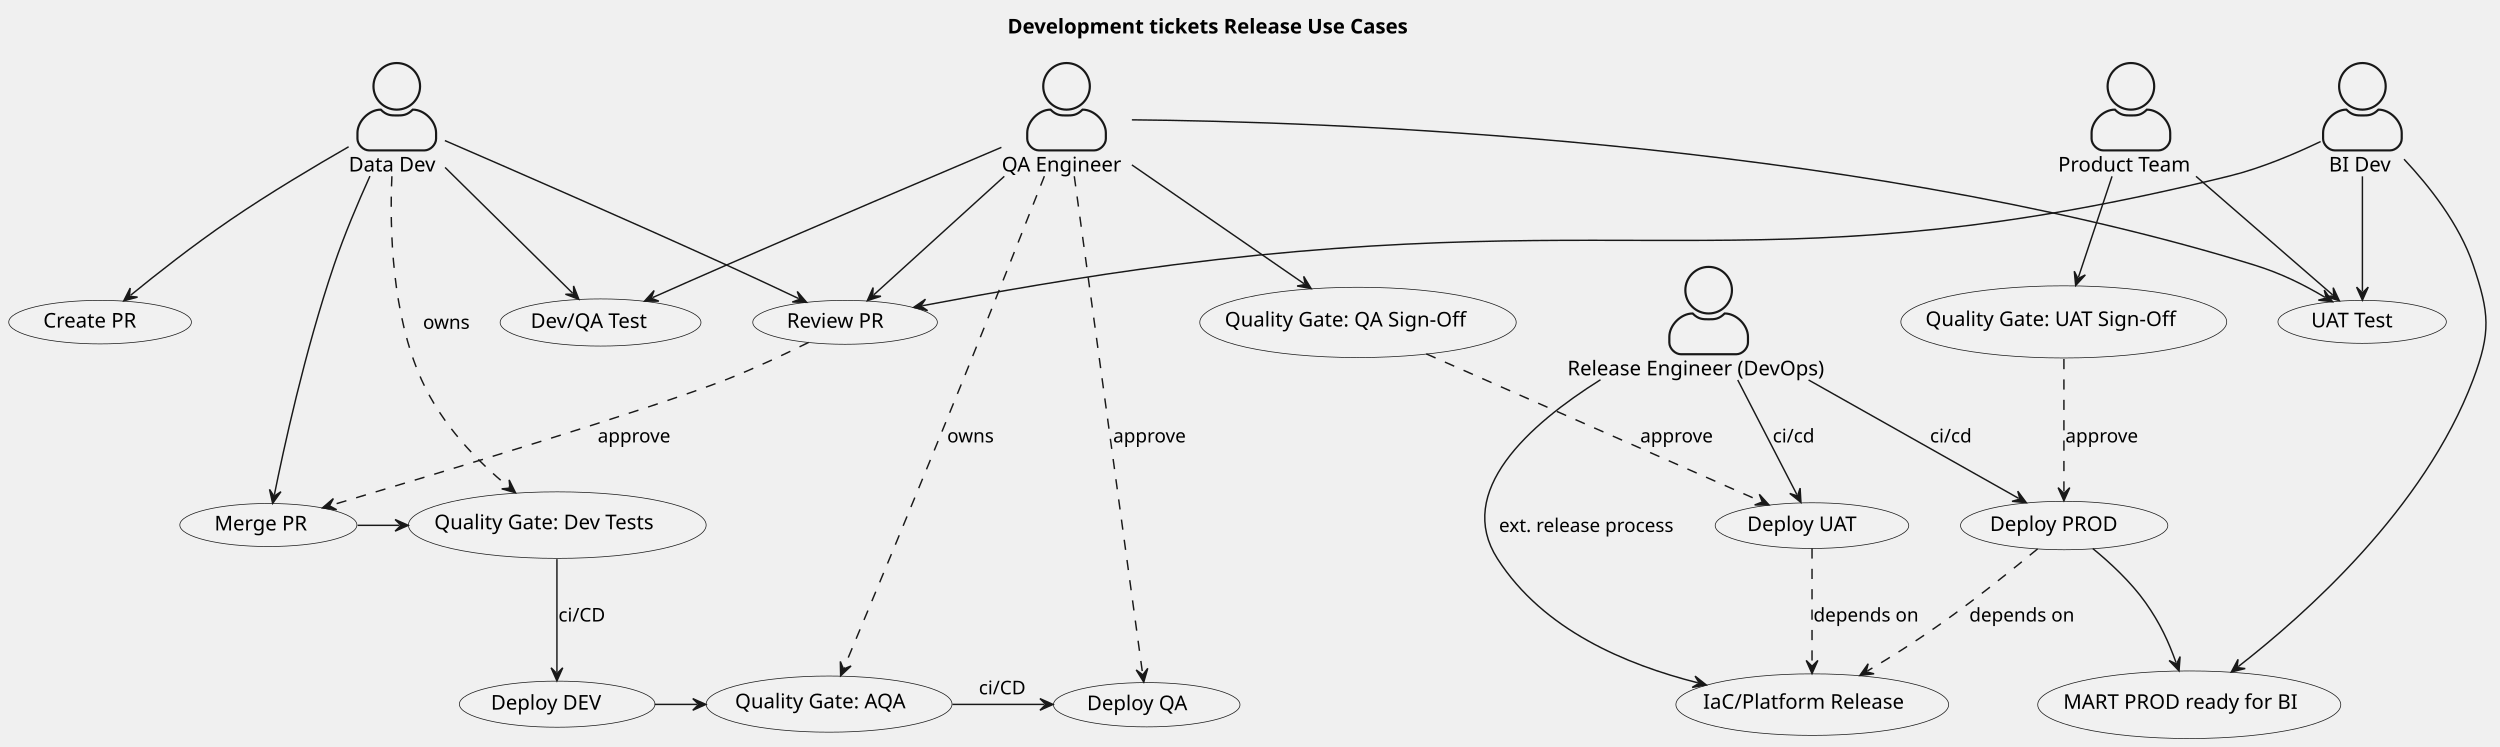
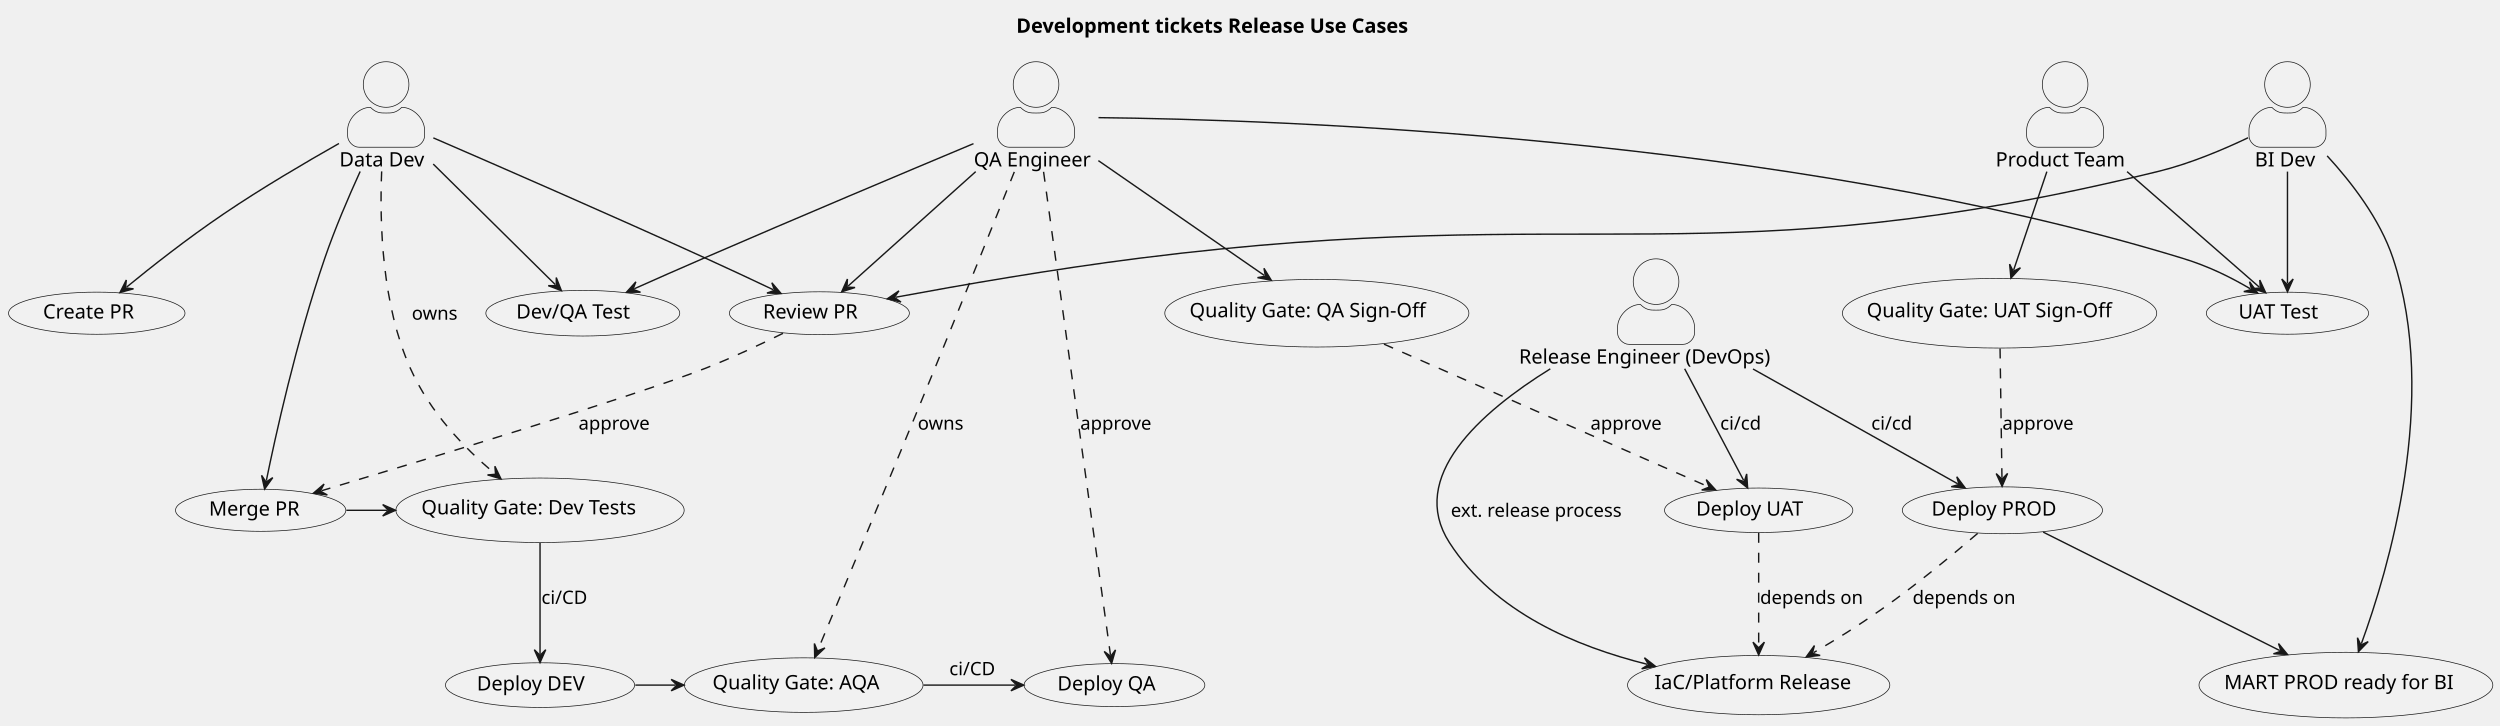
- <svg xmlns="http://www.w3.org/2000/svg" contentStyleType="text/css" height="513px" preserveAspectRatio="none" style="width:1717px;height:513px;background:#FFFFFF;" version="1.1" viewBox="0 0 1717 513" width="1717px" zoomAndPan="magnify">
+ <svg xmlns="http://www.w3.org/2000/svg" contentStyleType="text/css" data-diagram-type="DESCRIPTION" height="509px" preserveAspectRatio="none" style="width:1754px;height:509px;background:#FFFFFF;" version="1.1" viewBox="0 0 1754 509" width="1754px" zoomAndPan="magnify">
  <defs />
  <g>
-     <text fill="#000000" font-family="sans-serif" font-size="14" font-weight="bold" lengthAdjust="spacing" textLength="320" x="691.94" y="22.995">Development tickets Release Use Cases</text>
+     <text fill="#000000" font-family="sans-serif" font-size="14" font-weight="bold" lengthAdjust="spacing" textLength="314.959" x="713.004" y="22.995">Development tickets Release Use Cases</text>
    <g id="elem_QA">
-       <ellipse cx="732.5" cy="59.297" fill="#F1F1F1" rx="16" ry="16" style="stroke:#181818;stroke-width:1.5;" />
-       <path d="M732.5,79.297 C736.5,79.297 739.5,79.297 743.5,75.297 C751.5,75.297 759.5,83.297 759.5,91.297 L759.5,95.297 C759.5,99.297 755.5,103.297 751.5,103.297 L713.5,103.297 C709.5,103.297 705.5,99.297 705.5,95.297 L705.5,91.297 C705.5,83.297 713.5,75.297 721.5,75.297 C725.5,79.297 728.5,79.297 732.5,79.297 " fill="#F1F1F1" style="stroke:#181818;stroke-width:1.5;" />
-       <text fill="#000000" font-family="sans-serif" font-size="14" lengthAdjust="spacing" textLength="89" x="688" y="117.792">QA Engineer</text>
+       <ellipse cx="726.889" cy="59.297" fill="#F1F1F1" rx="16" ry="16" style="stroke:#181818;stroke-width:0.5;" />
+       <path d="M726.889,79.297 C730.889,79.297 733.889,79.297 737.889,75.297 C745.889,75.297 753.889,83.297 753.889,91.297 L753.889,95.297 C753.889,99.297 749.889,103.297 745.889,103.297 L707.889,103.297 C703.889,103.297 699.889,99.297 699.889,95.297 L699.889,91.297 C699.889,83.297 707.889,75.297 715.889,75.297 C719.889,79.297 722.889,79.297 726.889,79.297 " fill="#F1F1F1" style="stroke:#181818;stroke-width:0.5;" />
+       <text fill="#000000" font-family="sans-serif" font-size="14" lengthAdjust="spacing" textLength="87.397" x="683.19" y="116.792">QA Engineer</text>
    </g>
    <g id="elem_DataDev">
-       <ellipse cx="272.5" cy="59.297" fill="#F1F1F1" rx="16" ry="16" style="stroke:#181818;stroke-width:1.5;" />
-       <path d="M272.5,79.297 C276.5,79.297 279.5,79.297 283.5,75.297 C291.5,75.297 299.5,83.297 299.5,91.297 L299.5,95.297 C299.5,99.297 295.5,103.297 291.5,103.297 L253.5,103.297 C249.5,103.297 245.5,99.297 245.5,95.297 L245.5,91.297 C245.5,83.297 253.5,75.297 261.5,75.297 C265.5,79.297 268.5,79.297 272.5,79.297 " fill="#F1F1F1" style="stroke:#181818;stroke-width:1.5;" />
-       <text fill="#000000" font-family="sans-serif" font-size="14" lengthAdjust="spacing" textLength="66" x="239.5" y="117.792">Data Dev</text>
+       <ellipse cx="270.888" cy="59.297" fill="#F1F1F1" rx="16" ry="16" style="stroke:#181818;stroke-width:0.5;" />
+       <path d="M270.888,79.297 C274.888,79.297 277.888,79.297 281.888,75.297 C289.888,75.297 297.888,83.297 297.888,91.297 L297.888,95.297 C297.888,99.297 293.888,103.297 289.888,103.297 L251.888,103.297 C247.888,103.297 243.888,99.297 243.888,95.297 L243.888,91.297 C243.888,83.297 251.888,75.297 259.888,75.297 C263.888,79.297 266.888,79.297 270.888,79.297 " fill="#F1F1F1" style="stroke:#181818;stroke-width:0.5;" />
+       <text fill="#000000" font-family="sans-serif" font-size="14" lengthAdjust="spacing" textLength="65.557" x="238.11" y="116.792">Data Dev</text>
    </g>
    <g id="elem_BIDev">
-       <ellipse cx="1622.5" cy="59.297" fill="#F1F1F1" rx="16" ry="16" style="stroke:#181818;stroke-width:1.5;" />
-       <path d="M1622.5,79.297 C1626.5,79.297 1629.5,79.297 1633.5,75.297 C1641.5,75.297 1649.5,83.297 1649.5,91.297 L1649.5,95.297 C1649.5,99.297 1645.5,103.297 1641.5,103.297 L1603.5,103.297 C1599.5,103.297 1595.5,99.297 1595.5,95.297 L1595.5,91.297 C1595.5,83.297 1603.5,75.297 1611.5,75.297 C1615.5,79.297 1618.5,79.297 1622.5,79.297 " fill="#F1F1F1" style="stroke:#181818;stroke-width:1.5;" />
-       <text fill="#000000" font-family="sans-serif" font-size="14" lengthAdjust="spacing" textLength="46" x="1599.5" y="117.792">BI Dev</text>
+       <ellipse cx="1604.89" cy="59.297" fill="#F1F1F1" rx="16" ry="16" style="stroke:#181818;stroke-width:0.5;" />
+       <path d="M1604.89,79.297 C1608.89,79.297 1611.89,79.297 1615.89,75.297 C1623.89,75.297 1631.89,83.297 1631.89,91.297 L1631.89,95.297 C1631.89,99.297 1627.89,103.297 1623.89,103.297 L1585.89,103.297 C1581.89,103.297 1577.89,99.297 1577.89,95.297 L1577.89,91.297 C1577.89,83.297 1585.89,75.297 1593.89,75.297 C1597.89,79.297 1600.89,79.297 1604.89,79.297 " fill="#F1F1F1" style="stroke:#181818;stroke-width:0.5;" />
+       <text fill="#000000" font-family="sans-serif" font-size="14" lengthAdjust="spacing" textLength="45.862" x="1581.959" y="116.792">BI Dev</text>
    </g>
    <g id="elem_DevOps">
-       <ellipse cx="1173.5" cy="199.297" fill="#F1F1F1" rx="16" ry="16" style="stroke:#181818;stroke-width:1.5;" />
-       <path d="M1173.5,219.297 C1177.5,219.297 1180.5,219.297 1184.5,215.297 C1192.5,215.297 1200.5,223.297 1200.5,231.297 L1200.5,235.297 C1200.5,239.297 1196.5,243.297 1192.5,243.297 L1154.5,243.297 C1150.5,243.297 1146.5,239.297 1146.5,235.297 L1146.5,231.297 C1146.5,223.297 1154.5,215.297 1162.5,215.297 C1166.5,219.297 1169.5,219.297 1173.5,219.297 " fill="#F1F1F1" style="stroke:#181818;stroke-width:1.5;" />
-       <text fill="#000000" font-family="sans-serif" font-size="14" lengthAdjust="spacing" textLength="194" x="1076.5" y="257.792">Release Engineer (DevOps)</text>
+       <ellipse cx="1161.892" cy="197.597" fill="#F1F1F1" rx="16" ry="16" style="stroke:#181818;stroke-width:0.5;" />
+       <path d="M1161.892,217.597 C1165.892,217.597 1168.892,217.597 1172.892,213.597 C1180.892,213.597 1188.892,221.597 1188.892,229.597 L1188.892,233.597 C1188.892,237.597 1184.892,241.597 1180.892,241.597 L1142.892,241.597 C1138.892,241.597 1134.892,237.597 1134.892,233.597 L1134.892,229.597 C1134.892,221.597 1142.892,213.597 1150.892,213.597 C1154.892,217.597 1157.892,217.597 1161.892,217.597 " fill="#F1F1F1" style="stroke:#181818;stroke-width:0.5;" />
+       <text fill="#000000" font-family="sans-serif" font-size="14" lengthAdjust="spacing" textLength="192.384" x="1065.7" y="255.092">Release Engineer (DevOps)</text>
    </g>
    <g id="elem_PT">
-       <ellipse cx="1463.5" cy="59.297" fill="#F1F1F1" rx="16" ry="16" style="stroke:#181818;stroke-width:1.5;" />
-       <path d="M1463.5,79.297 C1467.5,79.297 1470.5,79.297 1474.5,75.297 C1482.5,75.297 1490.5,83.297 1490.5,91.297 L1490.5,95.297 C1490.5,99.297 1486.5,103.297 1482.5,103.297 L1444.5,103.297 C1440.5,103.297 1436.5,99.297 1436.5,95.297 L1436.5,91.297 C1436.5,83.297 1444.5,75.297 1452.5,75.297 C1456.5,79.297 1459.5,79.297 1463.5,79.297 " fill="#F1F1F1" style="stroke:#181818;stroke-width:1.5;" />
-       <text fill="#000000" font-family="sans-serif" font-size="14" lengthAdjust="spacing" textLength="100" x="1413.5" y="117.792">Product Team</text>
+       <ellipse cx="1448.891" cy="59.297" fill="#F1F1F1" rx="16" ry="16" style="stroke:#181818;stroke-width:0.5;" />
+       <path d="M1448.891,79.297 C1452.891,79.297 1455.891,79.297 1459.891,75.297 C1467.891,75.297 1475.891,83.297 1475.891,91.297 L1475.891,95.297 C1475.891,99.297 1471.891,103.297 1467.891,103.297 L1429.891,103.297 C1425.891,103.297 1421.891,99.297 1421.891,95.297 L1421.891,91.297 C1421.891,83.297 1429.891,75.297 1437.891,75.297 C1441.891,79.297 1444.891,79.297 1448.891,79.297 " fill="#F1F1F1" style="stroke:#181818;stroke-width:0.5;" />
+       <text fill="#000000" font-family="sans-serif" font-size="14" lengthAdjust="spacing" textLength="97.542" x="1400.12" y="116.792">Product Team</text>
    </g>
    <g id="elem_DEV_deploy">
-       <ellipse cx="382.668" cy="483.63" fill="#F1F1F1" rx="67.168" ry="15.834" style="stroke:#181818;stroke-width:0.5;" />
-       <text fill="#000000" font-family="sans-serif" font-size="14" lengthAdjust="spacing" textLength="85" x="337.168" y="487.378">Deploy DEV</text>
+       <ellipse cx="378.888" cy="480.666" fill="#F1F1F1" rx="66.348" ry="15.67" style="stroke:#181818;stroke-width:0.5;" />
+       <text fill="#000000" font-family="sans-serif" font-size="14" lengthAdjust="spacing" textLength="82.674" x="334.551" y="484.414">Deploy DEV</text>
    </g>
    <g id="elem_UAT_deploy">
-       <ellipse cx="1244.463" cy="360.989" fill="#F1F1F1" rx="66.463" ry="15.693" style="stroke:#181818;stroke-width:0.5;" />
-       <text fill="#000000" font-family="sans-serif" font-size="14" lengthAdjust="spacing" textLength="83" x="1199.963" y="364.737">Deploy UAT</text>
+       <ellipse cx="1233.89" cy="358.019" fill="#F1F1F1" rx="66.06" ry="15.612" style="stroke:#181818;stroke-width:0.5;" />
+       <text fill="#000000" font-family="sans-serif" font-size="14" lengthAdjust="spacing" textLength="81.847" x="1189.966" y="361.766">Deploy UAT</text>
    </g>
    <g id="elem_QA_deploy">
-       <ellipse cx="787.559" cy="484.009" fill="#F1F1F1" rx="64.059" ry="15.212" style="stroke:#181818;stroke-width:0.5;" />
-       <text fill="#000000" font-family="sans-serif" font-size="14" lengthAdjust="spacing" textLength="76" x="746.559" y="487.756">Deploy QA</text>
+       <ellipse cx="781.895" cy="480.67" fill="#F1F1F1" rx="63.415" ry="15.083" style="stroke:#181818;stroke-width:0.5;" />
+       <text fill="#000000" font-family="sans-serif" font-size="14" lengthAdjust="spacing" textLength="74.067" x="741.861" y="484.417">Deploy QA</text>
    </g>
    <g id="elem_PROD_deploy">
-       <ellipse cx="1417.678" cy="360.933" fill="#F1F1F1" rx="71.178" ry="16.636" style="stroke:#181818;stroke-width:0.5;" />
-       <text fill="#000000" font-family="sans-serif" font-size="14" lengthAdjust="spacing" textLength="96" x="1366.678" y="364.68">Deploy PROD</text>
+       <ellipse cx="1404.886" cy="358.012" fill="#F1F1F1" rx="70.226" ry="16.445" style="stroke:#181818;stroke-width:0.5;" />
+       <text fill="#000000" font-family="sans-serif" font-size="14" lengthAdjust="spacing" textLength="93.44" x="1355.166" y="361.76">Deploy PROD</text>
    </g>
    <g id="elem_PR_create">
-       <ellipse cx="68.735" cy="221.244" fill="#F1F1F1" rx="62.735" ry="14.947" style="stroke:#181818;stroke-width:0.5;" />
-       <text fill="#000000" font-family="sans-serif" font-size="14" lengthAdjust="spacing" textLength="72" x="29.735" y="224.991">Create PR</text>
+       <ellipse cx="67.893" cy="219.751" fill="#F1F1F1" rx="61.893" ry="14.784" style="stroke:#181818;stroke-width:0.5;" />
+       <text fill="#000000" font-family="sans-serif" font-size="14" lengthAdjust="spacing" textLength="69.446" x="30.17" y="223.499">Create PR</text>
    </g>
    <g id="elem_PR_review">
-       <ellipse cx="580.393" cy="221.375" fill="#F1F1F1" rx="63.392" ry="15.079" style="stroke:#181818;stroke-width:0.5;" />
-       <text fill="#000000" font-family="sans-serif" font-size="14" lengthAdjust="spacing" textLength="74" x="540.393" y="225.123">Review PR</text>
+       <ellipse cx="574.888" cy="219.743" fill="#F1F1F1" rx="63.128" ry="15.026" style="stroke:#181818;stroke-width:0.5;" />
+       <text fill="#000000" font-family="sans-serif" font-size="14" lengthAdjust="spacing" textLength="73.199" x="535.288" y="223.49">Review PR</text>
    </g>
    <g id="elem_PR_merge">
-       <ellipse cx="184.313" cy="360.574" fill="#F1F1F1" rx="60.813" ry="14.777" style="stroke:#181818;stroke-width:0.5;" />
-       <text fill="#000000" font-family="sans-serif" font-size="14" lengthAdjust="spacing" textLength="68" x="147.313" y="364.322">Merge PR</text>
+       <ellipse cx="182.894" cy="358.017" fill="#F1F1F1" rx="59.744" ry="14.77" style="stroke:#181818;stroke-width:0.5;" />
+       <text fill="#000000" font-family="sans-serif" font-size="14" lengthAdjust="spacing" textLength="66.568" x="146.61" y="361.764">Merge PR</text>
    </g>
    <g id="elem_test_automation">
-       <ellipse cx="569.426" cy="483.582" fill="#F1F1F1" rx="84.426" ry="19.285" style="stroke:#181818;stroke-width:0.5;" />
-       <text fill="#000000" font-family="sans-serif" font-size="14" lengthAdjust="spacing" textLength="129" x="504.805" y="486.471">Quality Gate: AQA</text>
+       <ellipse cx="563.894" cy="480.67" fill="#F1F1F1" rx="83.714" ry="19.143" style="stroke:#181818;stroke-width:0.5;" />
+       <text fill="#000000" font-family="sans-serif" font-size="14" lengthAdjust="spacing" textLength="127.347" x="499.867" y="483.637">Quality Gate: AQA</text>
    </g>
    <g id="elem_dev_tests">
-       <ellipse cx="382.748" cy="360.647" fill="#F1F1F1" rx="102.248" ry="22.85" style="stroke:#181818;stroke-width:0.5;" />
-       <text fill="#000000" font-family="sans-serif" font-size="14" lengthAdjust="spacing" textLength="169" x="298.248" y="363.493">Quality Gate: Dev Tests</text>
+       <ellipse cx="378.89" cy="358.013" fill="#F1F1F1" rx="101.13" ry="22.626" style="stroke:#181818;stroke-width:0.5;" />
+       <text fill="#000000" font-family="sans-serif" font-size="14" lengthAdjust="spacing" textLength="166.544" x="295.618" y="360.86">Quality Gate: Dev Tests</text>
    </g>
    <g id="elem_terraform_release">
-       <ellipse cx="1244.669" cy="483.931" fill="#F1F1F1" rx="93.669" ry="21.134" style="stroke:#181818;stroke-width:0.5;" />
-       <text fill="#000000" font-family="sans-serif" font-size="14" lengthAdjust="spacing" textLength="150" x="1169.669" y="486.777">IaC/Platform Release</text>
+       <ellipse cx="1233.887" cy="480.668" fill="#F1F1F1" rx="92.007" ry="20.801" style="stroke:#181818;stroke-width:0.5;" />
+       <text fill="#000000" font-family="sans-serif" font-size="14" lengthAdjust="spacing" textLength="146.269" x="1160.752" y="483.515">IaC/Platform Release</text>
    </g>
    <g id="elem_QA_signoff">
-       <ellipse cx="932.67" cy="221.431" fill="#F1F1F1" rx="108.67" ry="24.134" style="stroke:#181818;stroke-width:0.5;" />
-       <text fill="#000000" font-family="sans-serif" font-size="14" lengthAdjust="spacing" textLength="183" x="841.17" y="224.278">Quality Gate: QA Sign-Off</text>
+       <ellipse cx="923.893" cy="219.743" fill="#F1F1F1" rx="106.683" ry="23.736" style="stroke:#181818;stroke-width:0.5;" />
+       <text fill="#000000" font-family="sans-serif" font-size="14" lengthAdjust="spacing" textLength="178.685" x="834.55" y="222.59">Quality Gate: QA Sign-Off</text>
    </g>
    <g id="elem_UAT_signoff">
-       <ellipse cx="1417.408" cy="221.078" fill="#F1F1F1" rx="111.908" ry="24.782" style="stroke:#181818;stroke-width:0.5;" />
-       <text fill="#000000" font-family="sans-serif" font-size="14" lengthAdjust="spacing" textLength="190" x="1322.408" y="223.925">Quality Gate: UAT Sign-Off</text>
+       <ellipse cx="1402.89" cy="219.751" fill="#F1F1F1" rx="110.27" ry="24.454" style="stroke:#181818;stroke-width:0.5;" />
+       <text fill="#000000" font-family="sans-serif" font-size="14" lengthAdjust="spacing" textLength="186.464" x="1309.658" y="222.598">Quality Gate: UAT Sign-Off</text>
    </g>
    <g id="elem_DEV_QA_test">
-       <ellipse cx="412.464" cy="221.49" fill="#F1F1F1" rx="68.964" ry="16.193" style="stroke:#181818;stroke-width:0.5;" />
-       <text fill="#000000" font-family="sans-serif" font-size="14" lengthAdjust="spacing" textLength="90" x="364.464" y="225.237">Dev/QA Test</text>
+       <ellipse cx="408.891" cy="219.751" fill="#F1F1F1" rx="68.021" ry="16.004" style="stroke:#181818;stroke-width:0.5;" />
+       <text fill="#000000" font-family="sans-serif" font-size="14" lengthAdjust="spacing" textLength="87.391" x="362.195" y="223.499">Dev/QA Test</text>
    </g>
    <g id="elem_UAT_test">
-       <ellipse cx="1622.326" cy="221.054" fill="#F1F1F1" rx="57.827" ry="14.757" style="stroke:#181818;stroke-width:0.5;" />
-       <text fill="#000000" font-family="sans-serif" font-size="14" lengthAdjust="spacing" textLength="64" x="1587.326" y="224.801">UAT Test</text>
+       <ellipse cx="1604.891" cy="219.747" fill="#F1F1F1" rx="56.911" ry="14.75" style="stroke:#181818;stroke-width:0.5;" />
+       <text fill="#000000" font-family="sans-serif" font-size="14" lengthAdjust="spacing" textLength="62.774" x="1570.504" y="223.494">UAT Test</text>
    </g>
    <g id="elem_PROD_bi">
-       <ellipse cx="1503.575" cy="484.012" fill="#F1F1F1" rx="104.075" ry="23.215" style="stroke:#181818;stroke-width:0.5;" />
-       <text fill="#000000" font-family="sans-serif" font-size="14" lengthAdjust="spacing" textLength="173" x="1417.075" y="486.859">MART PROD ready for BI</text>
+       <ellipse cx="1645.894" cy="480.672" fill="#F1F1F1" rx="103.074" ry="23.015" style="stroke:#181818;stroke-width:0.5;" />
+       <text fill="#000000" font-family="sans-serif" font-size="14" lengthAdjust="spacing" textLength="170.81" x="1560.489" y="483.518">MART PROD ready for BI</text>
    </g>
    <g id="link_DataDev_PR_create">
-       <path d="M239.436,100.798 C216.333,114.054 185.001,132.693 158.5,150.797 C131.929,168.948 107.356,188.367 89.631,202.837 " fill="none" id="DataDev-to-PR_create" style="stroke:#181818;stroke-width:1.0;" />
-       <polygon fill="#181818" points="84.983,206.631,94.484,204.038,88.856,203.469,89.425,197.841,84.983,206.631" style="stroke:#181818;stroke-width:1.0;" />
+       <path d="M237.81,100.667 C214.7,113.737 183.36,132.137 156.89,150.097 C130.57,167.957 106.335,187.108 88.825,201.429 " fill="#FFFFFF" fill-opacity="0" id="DataDev-to-PR_create" style="stroke:#181818;stroke-width:1;" />
+       <polygon fill="#181818" points="84.18,205.227,93.679,202.626,88.05,202.061,88.615,196.433,84.18,205.227" style="stroke:#181818;stroke-width:1;" />
    </g>
    <g id="link_DataDev_PR_review">
-       <path d="M305.548,96.549 C349.674,115.646 430.208,150.737 498.5,181.797 C517.111,190.261 532.544,197.487 548.564,205.08 " fill="none" id="DataDev-to-PR_review" style="stroke:#181818;stroke-width:1.0;" />
-       <polygon fill="#181818" points="553.986,207.65,547.566,200.181,549.468,205.508,544.14,207.41,553.986,207.65" style="stroke:#181818;stroke-width:1.0;" />
+       <path d="M304.03,96.737 C347.85,115.697 427.41,150.367 494.89,181.097 C512.63,189.177 527.04,195.933 542.52,203.283 " fill="#FFFFFF" fill-opacity="0" id="DataDev-to-PR_review" style="stroke:#181818;stroke-width:1;" />
+       <polygon fill="#181818" points="547.94,205.857,541.525,198.383,543.423,203.712,538.094,205.61,547.94,205.857" style="stroke:#181818;stroke-width:1;" />
    </g>
    <g id="link_QA_PR_review">
-       <path d="M689.755,121.105 C658.32,149.645 621.871,182.736 600.117,202.487 " fill="none" id="QA-to-PR_review" style="stroke:#181818;stroke-width:1.0;" />
-       <polygon fill="#181818" points="595.675,206.52,605.027,203.432,599.377,203.159,599.649,197.509,595.675,206.52" style="stroke:#181818;stroke-width:1.0;" />
+       <path d="M684.55,120.417 C653.28,148.457 616.947,181.041 594.987,200.731 " fill="#FFFFFF" fill-opacity="0" id="QA-to-PR_review" style="stroke:#181818;stroke-width:1;" />
+       <polygon fill="#181818" points="590.52,204.737,599.891,201.707,594.243,201.399,594.551,195.75,590.52,204.737" style="stroke:#181818;stroke-width:1;" />
    </g>
    <g id="link_BIDev_PR_review">
-       <path d="M1593.8,97.211 C1576.28,105.606 1553.15,115.451 1531.5,120.797 C1217.57,198.317 1127.28,141.053 806.5,181.797 C744.312,189.696 678.996,201.33 633.403,209.974 " fill="none" id="BIDev-to-PR_review" style="stroke:#181818;stroke-width:1.0;" />
-       <polygon fill="#181818" points="627.508,211.092,637.096,213.345,632.42,210.161,635.605,205.485,627.508,211.092" style="stroke:#181818;stroke-width:1.0;" />
+       <path d="M1577.28,96.637 C1559.86,104.927 1536.61,114.767 1514.89,120.097 C1205.15,196.107 1116.32,141.197 799.89,181.097 C738.4,188.857 673.899,200.103 628.47,208.524 " fill="#FFFFFF" fill-opacity="0" id="BIDev-to-PR_review" style="stroke:#181818;stroke-width:1;" />
+       <polygon fill="#181818" points="622.57,209.617,632.148,211.91,627.486,208.706,630.69,204.044,622.57,209.617" style="stroke:#181818;stroke-width:1;" />
    </g>
    <g id="link_PR_review_PR_merge">
-       <path d="M555.395,235.152 C539.357,243.096 517.985,253.19 498.5,260.797 C446.785,280.986 298.512,325.821 227.217,347.103 " fill="none" id="PR_review-to-PR_merge" style="stroke:#181818;stroke-width:1.0;stroke-dasharray:7.0,7.0;" />
-       <polygon fill="#181818" points="221.468,348.819,231.236,350.077,226.259,347.389,228.948,342.412,221.468,348.819" style="stroke:#181818;stroke-width:1.0;" />
-       <text fill="#000000" font-family="sans-serif" font-size="13" lengthAdjust="spacing" textLength="53" x="410.5" y="303.864">approve</text>
+       <path d="M549.34,233.847 C533.82,241.527 513.48,251.127 494.89,258.397 C443.58,278.477 296.608,323.036 225.648,344.286 " fill="#FFFFFF" fill-opacity="0" id="PR_review-to-PR_merge" style="stroke:#181818;stroke-width:1;stroke-dasharray:7.0,7.0;" />
+       <polygon fill="#181818" points="219.9,346.007,229.669,347.257,224.69,344.572,227.374,339.593,219.9,346.007" style="stroke:#181818;stroke-width:1;" />
+       <text fill="#000000" font-family="sans-serif" font-size="13" lengthAdjust="spacing" textLength="53.46" x="405.89" y="301.464">approve</text>
    </g>
    <g id="link_DataDev_PR_merge">
-       <path d="M254.076,120.953 C245.852,139.148 236.467,161.308 229.5,181.797 C209.182,241.55 194.559,309.471 188.439,339.846 " fill="none" id="DataDev-to-PR_merge" style="stroke:#181818;stroke-width:1.0;" />
-       <polygon fill="#181818" points="187.254,345.728,192.953,337.695,188.242,340.826,185.11,336.115,187.254,345.728" style="stroke:#181818;stroke-width:1.0;" />
+       <path d="M252.69,120.297 C244.42,138.427 234.93,160.597 227.89,181.097 C207.62,240.137 192.992,307.209 186.852,337.238 " fill="#FFFFFF" fill-opacity="0" id="DataDev-to-PR_merge" style="stroke:#181818;stroke-width:1;" />
+       <polygon fill="#181818" points="185.65,343.117,191.372,335.101,186.652,338.218,183.534,333.498,185.65,343.117" style="stroke:#181818;stroke-width:1;" />
    </g>
    <g id="link_DataDev_dev_tests">
-       <path d="M269.159,121.041 C267.513,158.489 269.24,215.978 289.5,260.797 C303.779,292.385 327.712,316.5 349.432,334.578 " fill="none" id="DataDev-to-dev_tests" style="stroke:#181818;stroke-width:1.0;stroke-dasharray:7.0,7.0;" />
-       <polygon fill="#181818" points="354.043,338.417,349.685,329.585,350.2,335.218,344.567,335.734,354.043,338.417" style="stroke:#181818;stroke-width:1.0;" />
-       <text fill="#000000" font-family="sans-serif" font-size="13" lengthAdjust="spacing" textLength="34" x="290.5" y="225.864">owns</text>
+       <path d="M267.77,120.257 C266.24,157.127 268.03,213.997 287.89,258.397 C301.98,289.867 325.614,314.037 346.914,332.097 " fill="#FFFFFF" fill-opacity="0" id="DataDev-to-dev_tests" style="stroke:#181818;stroke-width:1;stroke-dasharray:7.0,7.0;" />
+       <polygon fill="#181818" points="351.49,335.977,347.212,327.106,347.676,332.743,342.038,333.207,351.49,335.977" style="stroke:#181818;stroke-width:1;" />
+       <text fill="#000000" font-family="sans-serif" font-size="13" lengthAdjust="spacing" textLength="33.598" x="288.89" y="224.314">owns</text>
    </g>
    <g id="link_PR_merge_dev_tests">
-       <path d="M245.602,360.797 C257.188,360.797 262.774,360.797 274.361,360.797 " fill="none" id="PR_merge-to-dev_tests" style="stroke:#181818;stroke-width:1.0;" />
-       <polygon fill="#181818" points="280.361,360.797,271.361,356.797,275.361,360.797,271.361,364.797,280.361,360.797" style="stroke:#181818;stroke-width:1.0;" />
+       <path d="M242.99,358.017 C254.5,358.017 260,358.017 271.5,358.017 " fill="#FFFFFF" fill-opacity="0" id="PR_merge-to-dev_tests" style="stroke:#181818;stroke-width:1;" />
+       <polygon fill="#181818" points="277.5,358.017,268.5,354.017,272.5,358.017,268.5,362.017,277.5,358.017" style="stroke:#181818;stroke-width:1;" />
    </g>
    <g id="link_dev_tests_DEV_deploy">
-       <path d="M382.5,383.99 C382.5,408.279 382.5,440.56 382.5,461.633 " fill="none" id="dev_tests-to-DEV_deploy" style="stroke:#181818;stroke-width:1.0;" />
-       <polygon fill="#181818" points="382.5,467.633,386.5,458.633,382.5,462.633,378.5,458.633,382.5,467.633" style="stroke:#181818;stroke-width:1.0;" />
-       <text fill="#000000" font-family="sans-serif" font-size="13" lengthAdjust="spacing" textLength="33" x="383.5" y="426.864">ci/CD</text>
+       <path d="M378.89,380.867 C378.89,405.177 378.89,437.797 378.89,458.827 " fill="#FFFFFF" fill-opacity="0" id="dev_tests-to-DEV_deploy" style="stroke:#181818;stroke-width:1;" />
+       <polygon fill="#181818" points="378.89,464.827,382.89,455.827,378.89,459.827,374.89,455.827,378.89,464.827" style="stroke:#181818;stroke-width:1;" />
+       <text fill="#000000" font-family="sans-serif" font-size="13" lengthAdjust="spacing" textLength="34.227" x="379.89" y="423.714">ci/CD</text>
    </g>
    <g id="link_DEV_deploy_test_automation">
-       <path d="M449.703,483.797 C461.402,483.797 467.101,483.797 478.8,483.797 " fill="none" id="DEV_deploy-to-test_automation" style="stroke:#181818;stroke-width:1.0;" />
-       <polygon fill="#181818" points="484.8,483.797,475.8,479.797,479.8,483.797,475.8,487.797,484.8,483.797" style="stroke:#181818;stroke-width:1.0;" />
+       <path d="M445.74,480.667 C457.12,480.667 462.51,480.667 473.89,480.667 " fill="#FFFFFF" fill-opacity="0" id="DEV_deploy-to-test_automation" style="stroke:#181818;stroke-width:1;" />
+       <polygon fill="#181818" points="479.89,480.667,470.89,476.667,474.89,480.667,470.89,484.667,479.89,480.667" style="stroke:#181818;stroke-width:1;" />
    </g>
    <g id="link_QA_test_automation">
-       <path d="M717.286,121.011 C703.016,157.21 681.012,212.746 661.5,260.797 C630.814,336.367 595.663,420.452 579.666,458.59 " fill="none" id="QA-to-test_automation" style="stroke:#181818;stroke-width:1.0;stroke-dasharray:7.0,7.0;" />
-       <polygon fill="#181818" points="577.345,464.123,584.515,457.37,579.279,459.512,577.138,454.276,577.345,464.123" style="stroke:#181818;stroke-width:1.0;" />
-       <text fill="#000000" font-family="sans-serif" font-size="13" lengthAdjust="spacing" textLength="34" x="650.5" y="303.864">owns</text>
+       <path d="M711.63,120.597 C697.33,156.267 675.31,210.997 655.89,258.397 C624.98,333.847 589.802,417.934 573.912,455.794 " fill="#FFFFFF" fill-opacity="0" id="QA-to-test_automation" style="stroke:#181818;stroke-width:1;stroke-dasharray:7.0,7.0;" />
+       <polygon fill="#181818" points="571.59,461.327,578.761,454.576,573.525,456.716,571.385,451.48,571.59,461.327" style="stroke:#181818;stroke-width:1;" />
+       <text fill="#000000" font-family="sans-serif" font-size="13" lengthAdjust="spacing" textLength="33.598" x="643.89" y="301.464">owns</text>
    </g>
    <g id="link_QA_QA_deploy">
-       <path d="M737.824,121.063 C749.685,207.438 777.031,406.562 784.717,462.529 " fill="none" id="QA-to-QA_deploy" style="stroke:#181818;stroke-width:1.0;stroke-dasharray:7.0,7.0;" />
-       <polygon fill="#181818" points="785.533,468.473,788.271,459.012,784.853,463.519,780.346,460.101,785.533,468.473" style="stroke:#181818;stroke-width:1.0;" />
-       <text fill="#000000" font-family="sans-serif" font-size="13" lengthAdjust="spacing" textLength="53" x="764.5" y="303.864">approve</text>
+       <path d="M732.17,120.537 C744,205.977 771.398,403.844 779.097,459.483 " fill="#FFFFFF" fill-opacity="0" id="QA-to-QA_deploy" style="stroke:#181818;stroke-width:1;stroke-dasharray:7.0,7.0;" />
+       <polygon fill="#181818" points="779.92,465.427,782.649,455.964,779.235,460.474,774.724,457.06,779.92,465.427" style="stroke:#181818;stroke-width:1;" />
+       <text fill="#000000" font-family="sans-serif" font-size="13" lengthAdjust="spacing" textLength="53.46" x="757.89" y="301.464">approve</text>
    </g>
    <g id="link_test_automation_QA_deploy">
-       <path d="M654.097,483.797 C677.076,483.797 695.581,483.797 717.235,483.797 " fill="none" id="test_automation-to-QA_deploy" style="stroke:#181818;stroke-width:1.0;" />
-       <polygon fill="#181818" points="723.235,483.797,714.235,479.797,718.235,483.797,714.235,487.797,723.235,483.797" style="stroke:#181818;stroke-width:1.0;" />
-       <text fill="#000000" font-family="sans-serif" font-size="13" lengthAdjust="spacing" textLength="33" x="672.25" y="476.864">ci/CD</text>
+       <path d="M647.87,480.667 C671.25,480.667 690.27,480.667 712.28,480.667 " fill="#FFFFFF" fill-opacity="0" id="test_automation-to-QA_deploy" style="stroke:#181818;stroke-width:1;" />
+       <polygon fill="#181818" points="718.28,480.667,709.28,476.667,713.28,480.667,709.28,484.667,718.28,480.667" style="stroke:#181818;stroke-width:1;" />
+       <text fill="#000000" font-family="sans-serif" font-size="13" lengthAdjust="spacing" textLength="34.227" x="666.04" y="473.734">ci/CD</text>
    </g>
    <g id="link_DevOps_terraform_release">
-       <path d="M1099.23,260.799 C1049.78,291.793 998.89,337.654 1028.5,383.797 C1059.91,432.749 1116.435,456.33 1166.095,468.968 " fill="none" id="DevOps-to-terraform_release" style="stroke:#181818;stroke-width:1.0;" />
-       <polygon fill="#181818" points="1171.91,470.447,1164.174,464.351,1167.064,469.214,1162.201,472.104,1171.91,470.447" style="stroke:#181818;stroke-width:1.0;" />
-       <text fill="#000000" font-family="sans-serif" font-size="13" lengthAdjust="spacing" textLength="130" x="1029.5" y="365.364">ext. release process</text>
+       <path d="M1087.69,258.767 C1038.28,289.397 987.41,334.787 1016.89,380.647 C1048.58,429.937 1105.711,453.526 1155.691,466.076 " fill="#FFFFFF" fill-opacity="0" id="DevOps-to-terraform_release" style="stroke:#181818;stroke-width:1;" />
+       <polygon fill="#181818" points="1161.51,467.537,1153.755,461.466,1156.66,466.319,1151.807,469.225,1161.51,467.537" style="stroke:#181818;stroke-width:1;" />
+       <text fill="#000000" font-family="sans-serif" font-size="13" lengthAdjust="spacing" textLength="131.117" x="1017.89" y="362.584">ext. release process</text>
    </g>
    <g id="link_DataDev_DEV_QA_test">
-       <path d="M305.678,115.001 C334.787,143.695 371.5,179.883 393.269,201.341 " fill="none" id="DataDev-to-DEV_QA_test" style="stroke:#181818;stroke-width:1.0;" />
-       <polygon fill="#181818" points="397.542,205.553,393.94,196.386,393.981,202.043,388.324,202.084,397.542,205.553" style="stroke:#181818;stroke-width:1.0;" />
+       <path d="M303.95,115.097 C332.49,143.287 368.161,178.521 389.601,199.691 " fill="#FFFFFF" fill-opacity="0" id="DataDev-to-DEV_QA_test" style="stroke:#181818;stroke-width:1;" />
+       <polygon fill="#181818" points="393.87,203.907,390.276,194.737,390.312,200.394,384.655,200.43,393.87,203.907" style="stroke:#181818;stroke-width:1;" />
    </g>
    <g id="link_QA_DEV_QA_test">
-       <path d="M687.758,101.199 C640.795,121.088 564.848,153.386 499.5,181.797 C480.566,190.029 464.863,196.963 448.137,204.399 " fill="none" id="QA-to-DEV_QA_test" style="stroke:#181818;stroke-width:1.0;" />
-       <polygon fill="#181818" points="442.655,206.837,452.504,206.836,447.224,204.806,449.254,199.525,442.655,206.837" style="stroke:#181818;stroke-width:1.0;" />
+       <path d="M683,100.777 C636.09,120.427 559.6,152.637 493.89,181.097 C475.82,188.927 461.149,195.393 445.01,202.593 " fill="#FFFFFF" fill-opacity="0" id="QA-to-DEV_QA_test" style="stroke:#181818;stroke-width:1;" />
+       <polygon fill="#181818" points="439.53,205.037,449.379,205.023,444.096,203,446.12,197.717,439.53,205.037" style="stroke:#181818;stroke-width:1;" />
    </g>
    <g id="link_QA_QA_signoff">
-       <path d="M777.384,113.267 C814.814,139.094 862.288,171.85 895.58,194.822 " fill="none" id="QA-to-QA_signoff" style="stroke:#181818;stroke-width:1.0;" />
-       <polygon fill="#181818" points="900.518,198.23,895.382,189.826,896.403,195.39,890.839,196.411,900.518,198.23" style="stroke:#181818;stroke-width:1.0;" />
+       <path d="M770.61,112.697 C807.34,138.107 854.036,170.413 886.996,193.214 " fill="#FFFFFF" fill-opacity="0" id="QA-to-QA_signoff" style="stroke:#181818;stroke-width:1;" />
+       <polygon fill="#181818" points="891.93,196.627,886.804,188.217,887.818,193.782,882.253,194.796,891.93,196.627" style="stroke:#181818;stroke-width:1;" />
    </g>
    <g id="link_QA_signoff_UAT_deploy">
-       <path d="M979.547,243.031 C1044.75,271.765 1155.17,320.429 1209.44,344.347 " fill="none" id="QA_signoff-to-UAT_deploy" style="stroke:#181818;stroke-width:1.0;stroke-dasharray:7.0,7.0;" />
-       <polygon fill="#181818" points="1214.93,346.767,1208.307,339.477,1210.355,344.75,1205.081,346.798,1214.93,346.767" style="stroke:#181818;stroke-width:1.0;" />
-       <text fill="#000000" font-family="sans-serif" font-size="13" lengthAdjust="spacing" textLength="53" x="1126.5" y="303.864">approve</text>
+       <path d="M970.98,241.447 C1035.51,269.817 1144.098,317.542 1198.247,341.352 " fill="#FFFFFF" fill-opacity="0" id="QA_signoff-to-UAT_deploy" style="stroke:#181818;stroke-width:1;stroke-dasharray:7.0,7.0;" />
+       <polygon fill="#181818" points="1203.74,343.767,1197.111,336.483,1199.163,341.754,1193.891,343.806,1203.74,343.767" style="stroke:#181818;stroke-width:1;" />
+       <text fill="#000000" font-family="sans-serif" font-size="13" lengthAdjust="spacing" textLength="53.46" x="1115.89" y="301.464">approve</text>
    </g>
    <g id="link_UAT_deploy_terraform_release">
-       <path d="M1244.5,376.634 C1244.5,398.216 1244.5,432.334 1244.5,456.595 " fill="none" id="UAT_deploy-to-terraform_release" style="stroke:#181818;stroke-width:1.0;stroke-dasharray:7.0,7.0;" />
-       <polygon fill="#181818" points="1244.5,462.595,1248.5,453.595,1244.5,457.595,1240.5,453.595,1244.5,462.595" style="stroke:#181818;stroke-width:1.0;" />
-       <text fill="#000000" font-family="sans-serif" font-size="13" lengthAdjust="spacing" textLength="75" x="1245.5" y="426.864">depends on</text>
+       <path d="M1233.89,373.817 C1233.89,395.337 1233.89,429.327 1233.89,453.517 " fill="#FFFFFF" fill-opacity="0" id="UAT_deploy-to-terraform_release" style="stroke:#181818;stroke-width:1;stroke-dasharray:7.0,7.0;" />
+       <polygon fill="#181818" points="1233.89,459.517,1237.89,450.517,1233.89,454.517,1229.89,450.517,1233.89,459.517" style="stroke:#181818;stroke-width:1;" />
+       <text fill="#000000" font-family="sans-serif" font-size="13" lengthAdjust="spacing" textLength="76.089" x="1234.89" y="423.714">depends on</text>
    </g>
    <g id="link_DevOps_UAT_deploy">
-       <path d="M1193.47,260.964 C1207.9,288.924 1223.858,319.821 1234.138,339.734 " fill="none" id="DevOps-to-UAT_deploy" style="stroke:#181818;stroke-width:1.0;" />
-       <polygon fill="#181818" points="1236.89,345.066,1236.316,335.234,1234.596,340.623,1229.207,338.904,1236.89,345.066" style="stroke:#181818;stroke-width:1.0;" />
-       <text fill="#000000" font-family="sans-serif" font-size="13" lengthAdjust="spacing" textLength="29" x="1217.5" y="303.864">ci/cd</text>
+       <path d="M1181.95,258.707 C1196.6,286.427 1212.844,317.203 1223.334,337.033 " fill="#FFFFFF" fill-opacity="0" id="DevOps-to-UAT_deploy" style="stroke:#181818;stroke-width:1;" />
+       <polygon fill="#181818" points="1226.14,342.337,1225.467,332.511,1223.802,337.917,1218.396,336.252,1226.14,342.337" style="stroke:#181818;stroke-width:1;" />
+       <text fill="#000000" font-family="sans-serif" font-size="13" lengthAdjust="spacing" textLength="30.539" x="1206.89" y="301.464">ci/cd</text>
    </g>
    <g id="link_QA_UAT_test">
-       <path d="M777.368,82.298 C902.317,83.453 1263.73,94.677 1547.5,181.797 C1566.95,187.768 1582.227,195.547 1596.848,204.206 " fill="none" id="QA-to-UAT_test" style="stroke:#181818;stroke-width:1.0;" />
-       <polygon fill="#181818" points="1602.01,207.264,1596.305,199.236,1597.708,204.716,1592.228,206.119,1602.01,207.264" style="stroke:#181818;stroke-width:1.0;" />
+       <path d="M770.7,82.537 C893.51,83.887 1250.46,95.467 1530.89,181.097 C1549.78,186.867 1564.458,194.222 1578.848,202.622 " fill="#FFFFFF" fill-opacity="0" id="QA-to-UAT_test" style="stroke:#181818;stroke-width:1;" />
+       <polygon fill="#181818" points="1584.03,205.647,1578.274,197.655,1579.712,203.126,1574.241,204.564,1584.03,205.647" style="stroke:#181818;stroke-width:1;" />
    </g>
    <g id="link_PT_UAT_test">
-       <path d="M1508.21,121.105 C1541.1,149.645 1579.338,182.836 1602.098,202.587 " fill="none" id="PT-to-UAT_test" style="stroke:#181818;stroke-width:1.0;" />
-       <polygon fill="#181818" points="1606.63,206.52,1602.454,197.6,1602.854,203.243,1597.211,203.642,1606.63,206.52" style="stroke:#181818;stroke-width:1.0;" />
+       <path d="M1492.35,120.417 C1524.8,148.777 1562.741,181.92 1585.091,201.44 " fill="#FFFFFF" fill-opacity="0" id="PT-to-UAT_test" style="stroke:#181818;stroke-width:1;" />
+       <polygon fill="#181818" points="1589.61,205.387,1585.463,196.454,1585.844,202.098,1580.2,202.479,1589.61,205.387" style="stroke:#181818;stroke-width:1;" />
    </g>
    <g id="link_BIDev_UAT_test">
-       <path d="M1622.5,121.105 C1622.5,149.485 1622.5,180.355 1622.5,200.187 " fill="none" id="BIDev-to-UAT_test" style="stroke:#181818;stroke-width:1.0;" />
-       <polygon fill="#181818" points="1622.5,206.187,1626.5,197.187,1622.5,201.187,1618.5,197.187,1622.5,206.187" style="stroke:#181818;stroke-width:1.0;" />
+       <path d="M1604.89,120.417 C1604.89,148.457 1604.89,179.047 1604.89,198.737 " fill="#FFFFFF" fill-opacity="0" id="BIDev-to-UAT_test" style="stroke:#181818;stroke-width:1;" />
+       <polygon fill="#181818" points="1604.89,204.737,1608.89,195.737,1604.89,199.737,1600.89,195.737,1604.89,204.737" style="stroke:#181818;stroke-width:1;" />
    </g>
    <g id="link_PT_UAT_signoff">
-       <path d="M1450.56,121.105 C1442.54,145.181 1434.379,169.673 1427.469,190.383 " fill="none" id="PT-to-UAT_signoff" style="stroke:#181818;stroke-width:1.0;" />
-       <polygon fill="#181818" points="1425.57,196.075,1432.213,188.804,1427.152,191.332,1424.624,186.272,1425.57,196.075" style="stroke:#181818;stroke-width:1.0;" />
+       <path d="M1436.08,120.417 C1428,144.357 1419.728,168.852 1412.788,189.422 " fill="#FFFFFF" fill-opacity="0" id="PT-to-UAT_signoff" style="stroke:#181818;stroke-width:1;" />
+       <polygon fill="#181818" points="1410.87,195.107,1417.537,187.858,1412.468,190.369,1409.957,185.3,1410.87,195.107" style="stroke:#181818;stroke-width:1;" />
    </g>
    <g id="link_UAT_signoff_PROD_deploy">
-       <path d="M1417.5,246.563 C1417.5,274.626 1417.5,314.019 1417.5,337.917 " fill="none" id="UAT_signoff-to-PROD_deploy" style="stroke:#181818;stroke-width:1.0;stroke-dasharray:7.0,7.0;" />
-       <polygon fill="#181818" points="1417.5,343.917,1421.5,334.917,1417.5,338.917,1413.5,334.917,1417.5,343.917" style="stroke:#181818;stroke-width:1.0;" />
-       <text fill="#000000" font-family="sans-serif" font-size="13" lengthAdjust="spacing" textLength="53" x="1418.5" y="303.864">approve</text>
+       <path d="M1403.24,244.487 C1403.65,272.237 1404.222,311.408 1404.572,335.207 " fill="#FFFFFF" fill-opacity="0" id="UAT_signoff-to-PROD_deploy" style="stroke:#181818;stroke-width:1;stroke-dasharray:7.0,7.0;" />
+       <polygon fill="#181818" points="1404.66,341.207,1408.527,332.149,1404.586,336.207,1400.528,332.267,1404.66,341.207" style="stroke:#181818;stroke-width:1;" />
+       <text fill="#000000" font-family="sans-serif" font-size="13" lengthAdjust="spacing" textLength="53.46" x="1404.89" y="301.464">approve</text>
    </g>
    <g id="link_PROD_deploy_terraform_release">
-       <path d="M1399.43,376.973 C1381.96,391.398 1354.54,413.411 1329.5,430.797 C1312.73,442.441 1298.519,451.335 1282.509,460.843 " fill="none" id="PROD_deploy-to-terraform_release" style="stroke:#181818;stroke-width:1.0;stroke-dasharray:7.0,7.0;" />
-       <polygon fill="#181818" points="1277.35,463.907,1287.131,462.75,1281.649,461.354,1283.046,455.872,1277.35,463.907" style="stroke:#181818;stroke-width:1.0;" />
-       <text fill="#000000" font-family="sans-serif" font-size="13" lengthAdjust="spacing" textLength="75" x="1352.5" y="426.864">depends on</text>
+       <path d="M1387.53,374.207 C1370.72,388.617 1344.27,410.547 1319.89,427.647 C1303.04,439.467 1288.631,448.422 1272.411,457.892 " fill="#FFFFFF" fill-opacity="0" id="PROD_deploy-to-terraform_release" style="stroke:#181818;stroke-width:1;stroke-dasharray:7.0,7.0;" />
+       <polygon fill="#181818" points="1267.23,460.917,1277.019,459.833,1271.548,458.396,1272.986,452.925,1267.23,460.917" style="stroke:#181818;stroke-width:1;" />
+       <text fill="#000000" font-family="sans-serif" font-size="13" lengthAdjust="spacing" textLength="76.089" x="1341.89" y="423.714">depends on</text>
    </g>
    <g id="link_DevOps_PROD_deploy">
-       <path d="M1242.12,260.964 C1291.87,289.004 1351.163,322.413 1386.433,342.289 " fill="none" id="DevOps-to-PROD_deploy" style="stroke:#181818;stroke-width:1.0;" />
-       <polygon fill="#181818" points="1391.66,345.235,1385.783,337.332,1387.304,342.78,1381.855,344.301,1391.66,345.235" style="stroke:#181818;stroke-width:1.0;" />
-       <text fill="#000000" font-family="sans-serif" font-size="13" lengthAdjust="spacing" textLength="29" x="1325.5" y="303.864">ci/cd</text>
+       <path d="M1229.91,258.887 C1279.33,286.607 1338.266,319.663 1373.556,339.443 " fill="#FFFFFF" fill-opacity="0" id="DevOps-to-PROD_deploy" style="stroke:#181818;stroke-width:1;" />
+       <polygon fill="#181818" points="1378.79,342.377,1372.895,334.487,1374.428,339.932,1368.983,341.466,1378.79,342.377" style="stroke:#181818;stroke-width:1;" />
+       <text fill="#000000" font-family="sans-serif" font-size="13" lengthAdjust="spacing" textLength="30.539" x="1312.89" y="301.464">ci/cd</text>
    </g>
    <g id="link_PROD_deploy_PROD_bi">
-       <path d="M1437.33,376.739 C1449.03,386.33 1463.45,399.614 1473.5,413.797 C1483.69,428.187 1489.457,440.94 1494.536,455.12 " fill="none" id="PROD_deploy-to-PROD_bi" style="stroke:#181818;stroke-width:1.0;" />
-       <polygon fill="#181818" points="1496.56,460.769,1497.29,450.947,1494.874,456.062,1489.759,453.645,1496.56,460.769" style="stroke:#181818;stroke-width:1.0;" />
+       <path d="M1433.49,373.337 C1476,394.617 1550.735,432.031 1599.505,456.441 " fill="#FFFFFF" fill-opacity="0" id="PROD_deploy-to-PROD_bi" style="stroke:#181818;stroke-width:1;" />
+       <polygon fill="#181818" points="1604.87,459.127,1598.612,451.522,1600.399,456.889,1595.032,458.676,1604.87,459.127" style="stroke:#181818;stroke-width:1;" />
    </g>
    <g id="link_BIDev_PROD_bi">
-       <path d="M1651.08,109.339 C1668.48,127.849 1689.1,153.999 1698.5,181.797 C1709.75,215.057 1710.88,227.941 1698.5,260.797 C1665.04,349.604 1582.834,422.306 1537.194,457.847 " fill="none" id="BIDev-to-PROD_bi" style="stroke:#181818;stroke-width:1.0;" />
-       <polygon fill="#181818" points="1532.46,461.533,1542.018,459.16,1536.405,458.461,1537.103,452.848,1532.46,461.533" style="stroke:#181818;stroke-width:1.0;" />
+       <path d="M1632.73,109.357 C1649.67,127.747 1669.75,153.677 1678.89,181.097 C1711.88,280.047 1675.24,400.981 1656.73,451.622 " fill="#FFFFFF" fill-opacity="0" id="BIDev-to-PROD_bi" style="stroke:#181818;stroke-width:1;" />
+       <polygon fill="#181818" points="1654.67,457.257,1661.517,450.177,1656.387,452.561,1654.003,447.431,1654.67,457.257" style="stroke:#181818;stroke-width:1;" />
    </g>
  </g>
</svg>
